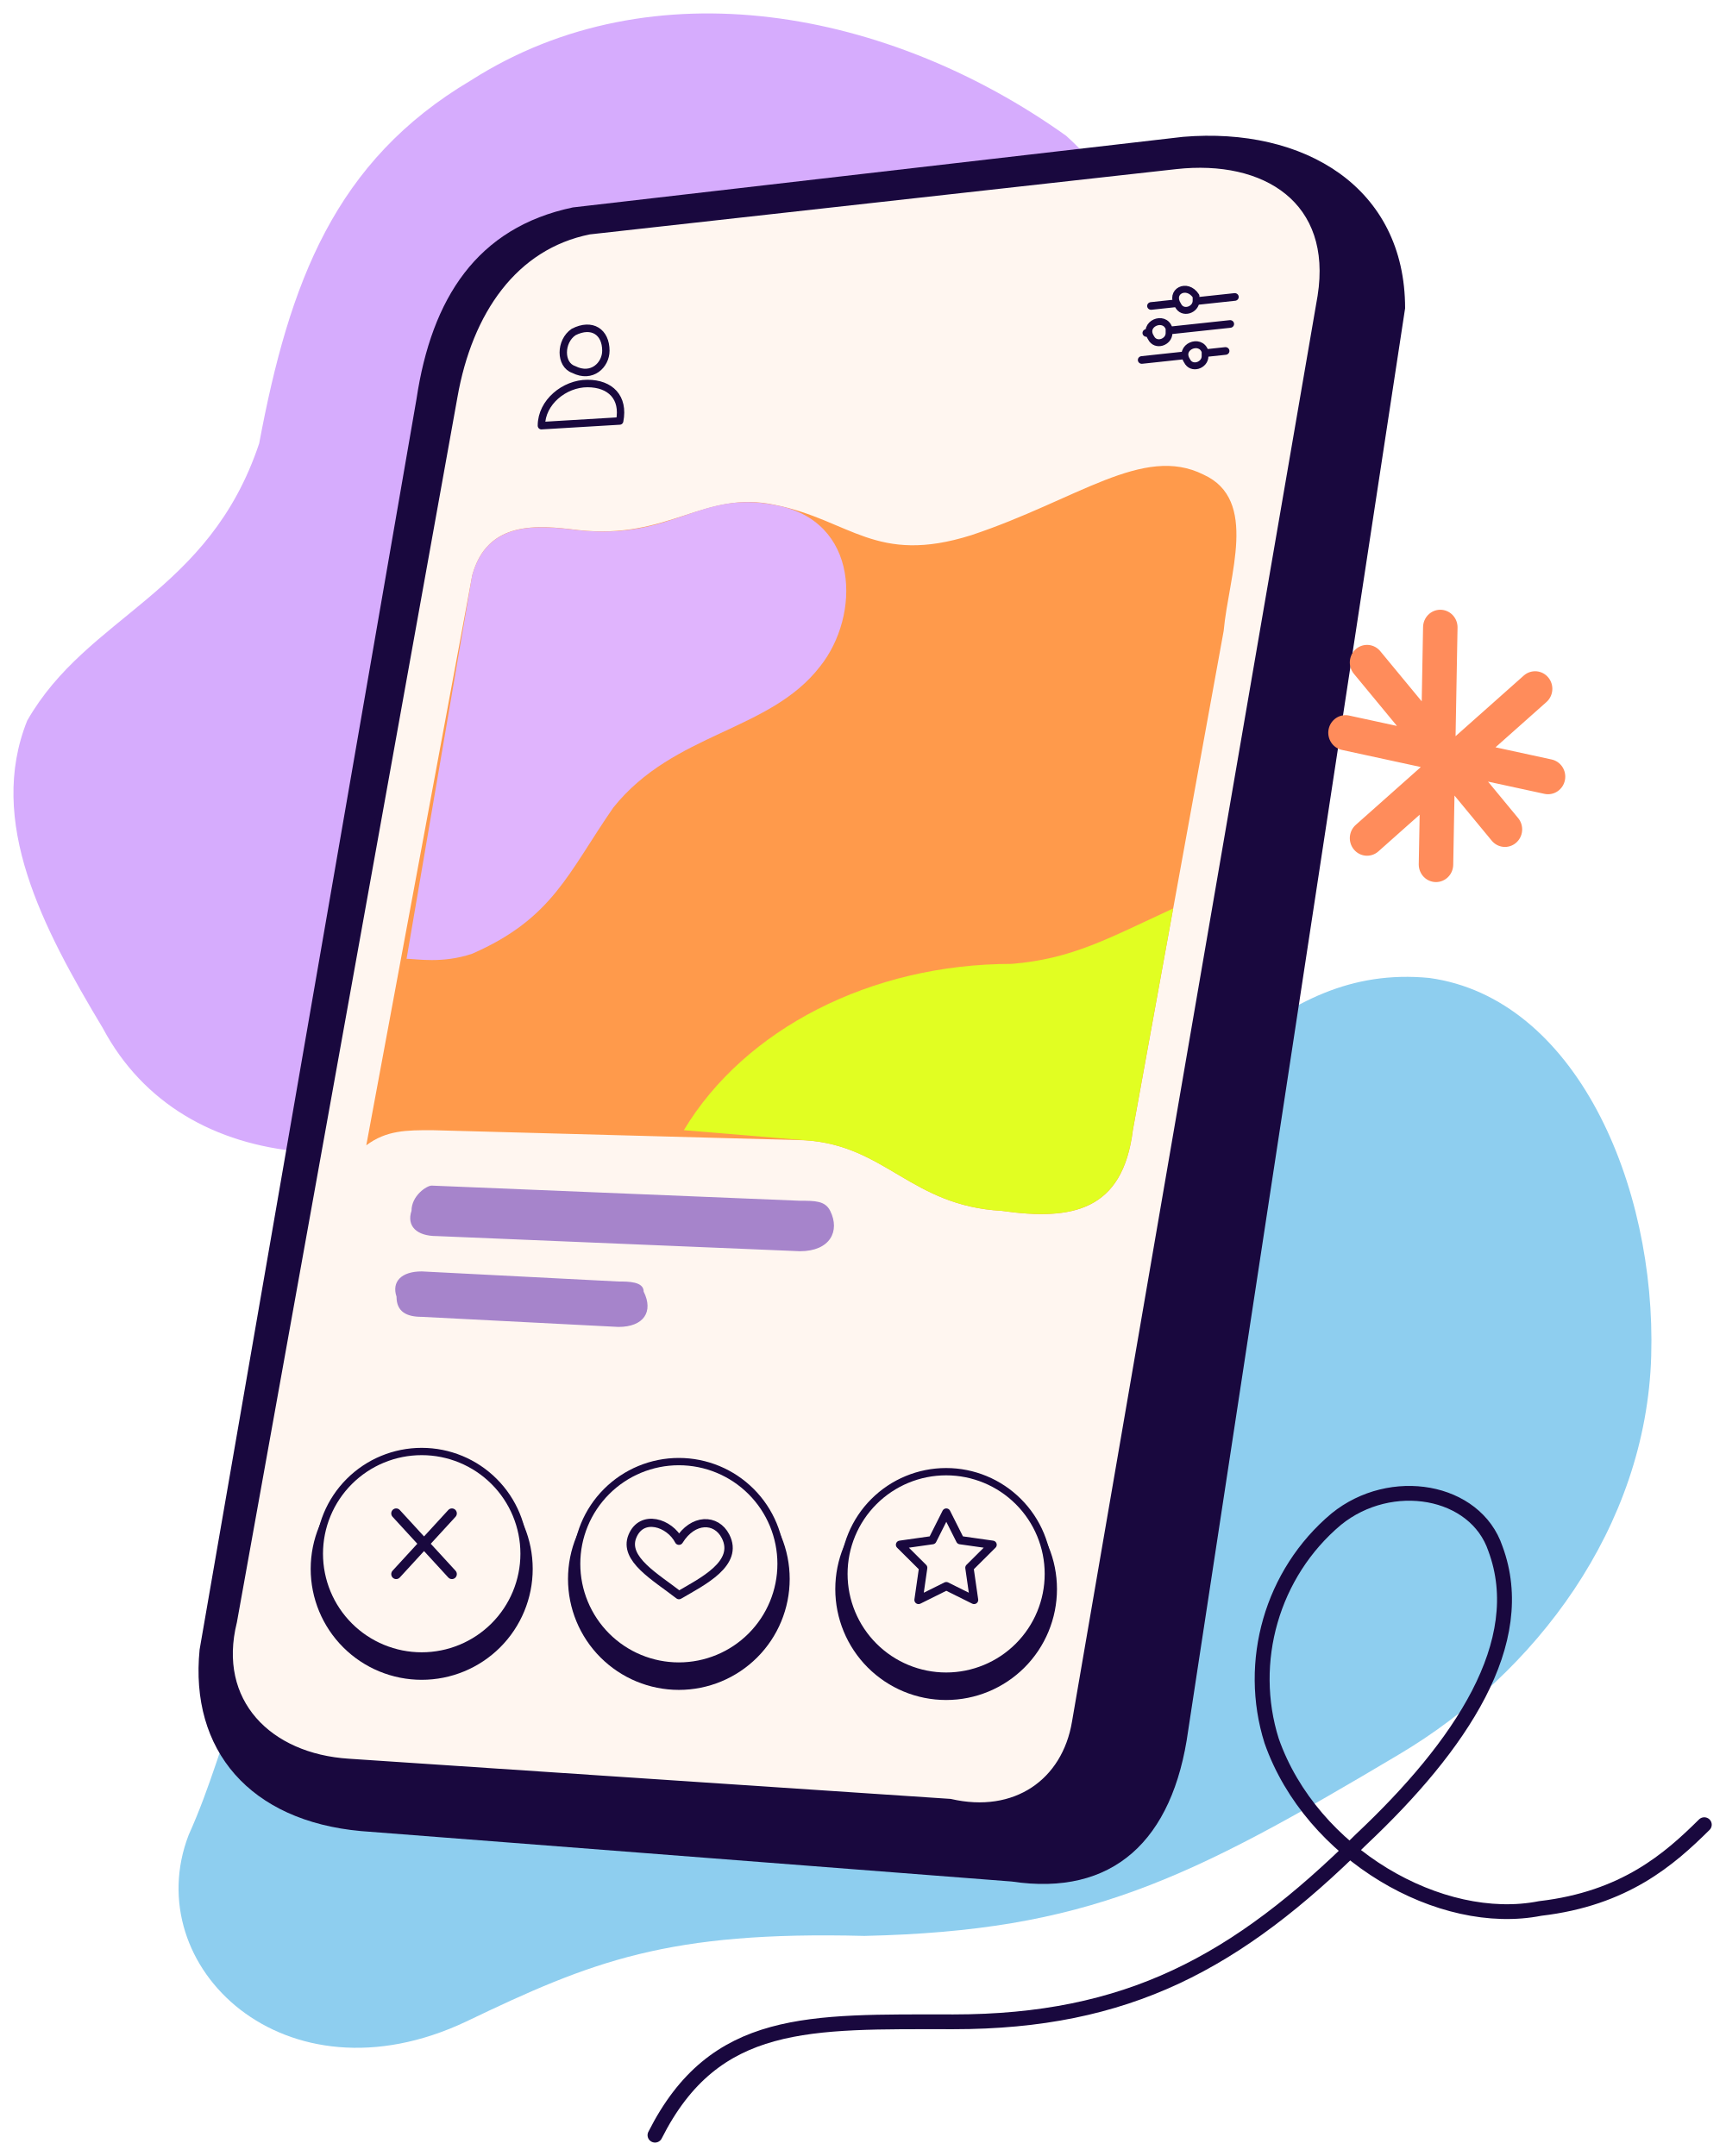
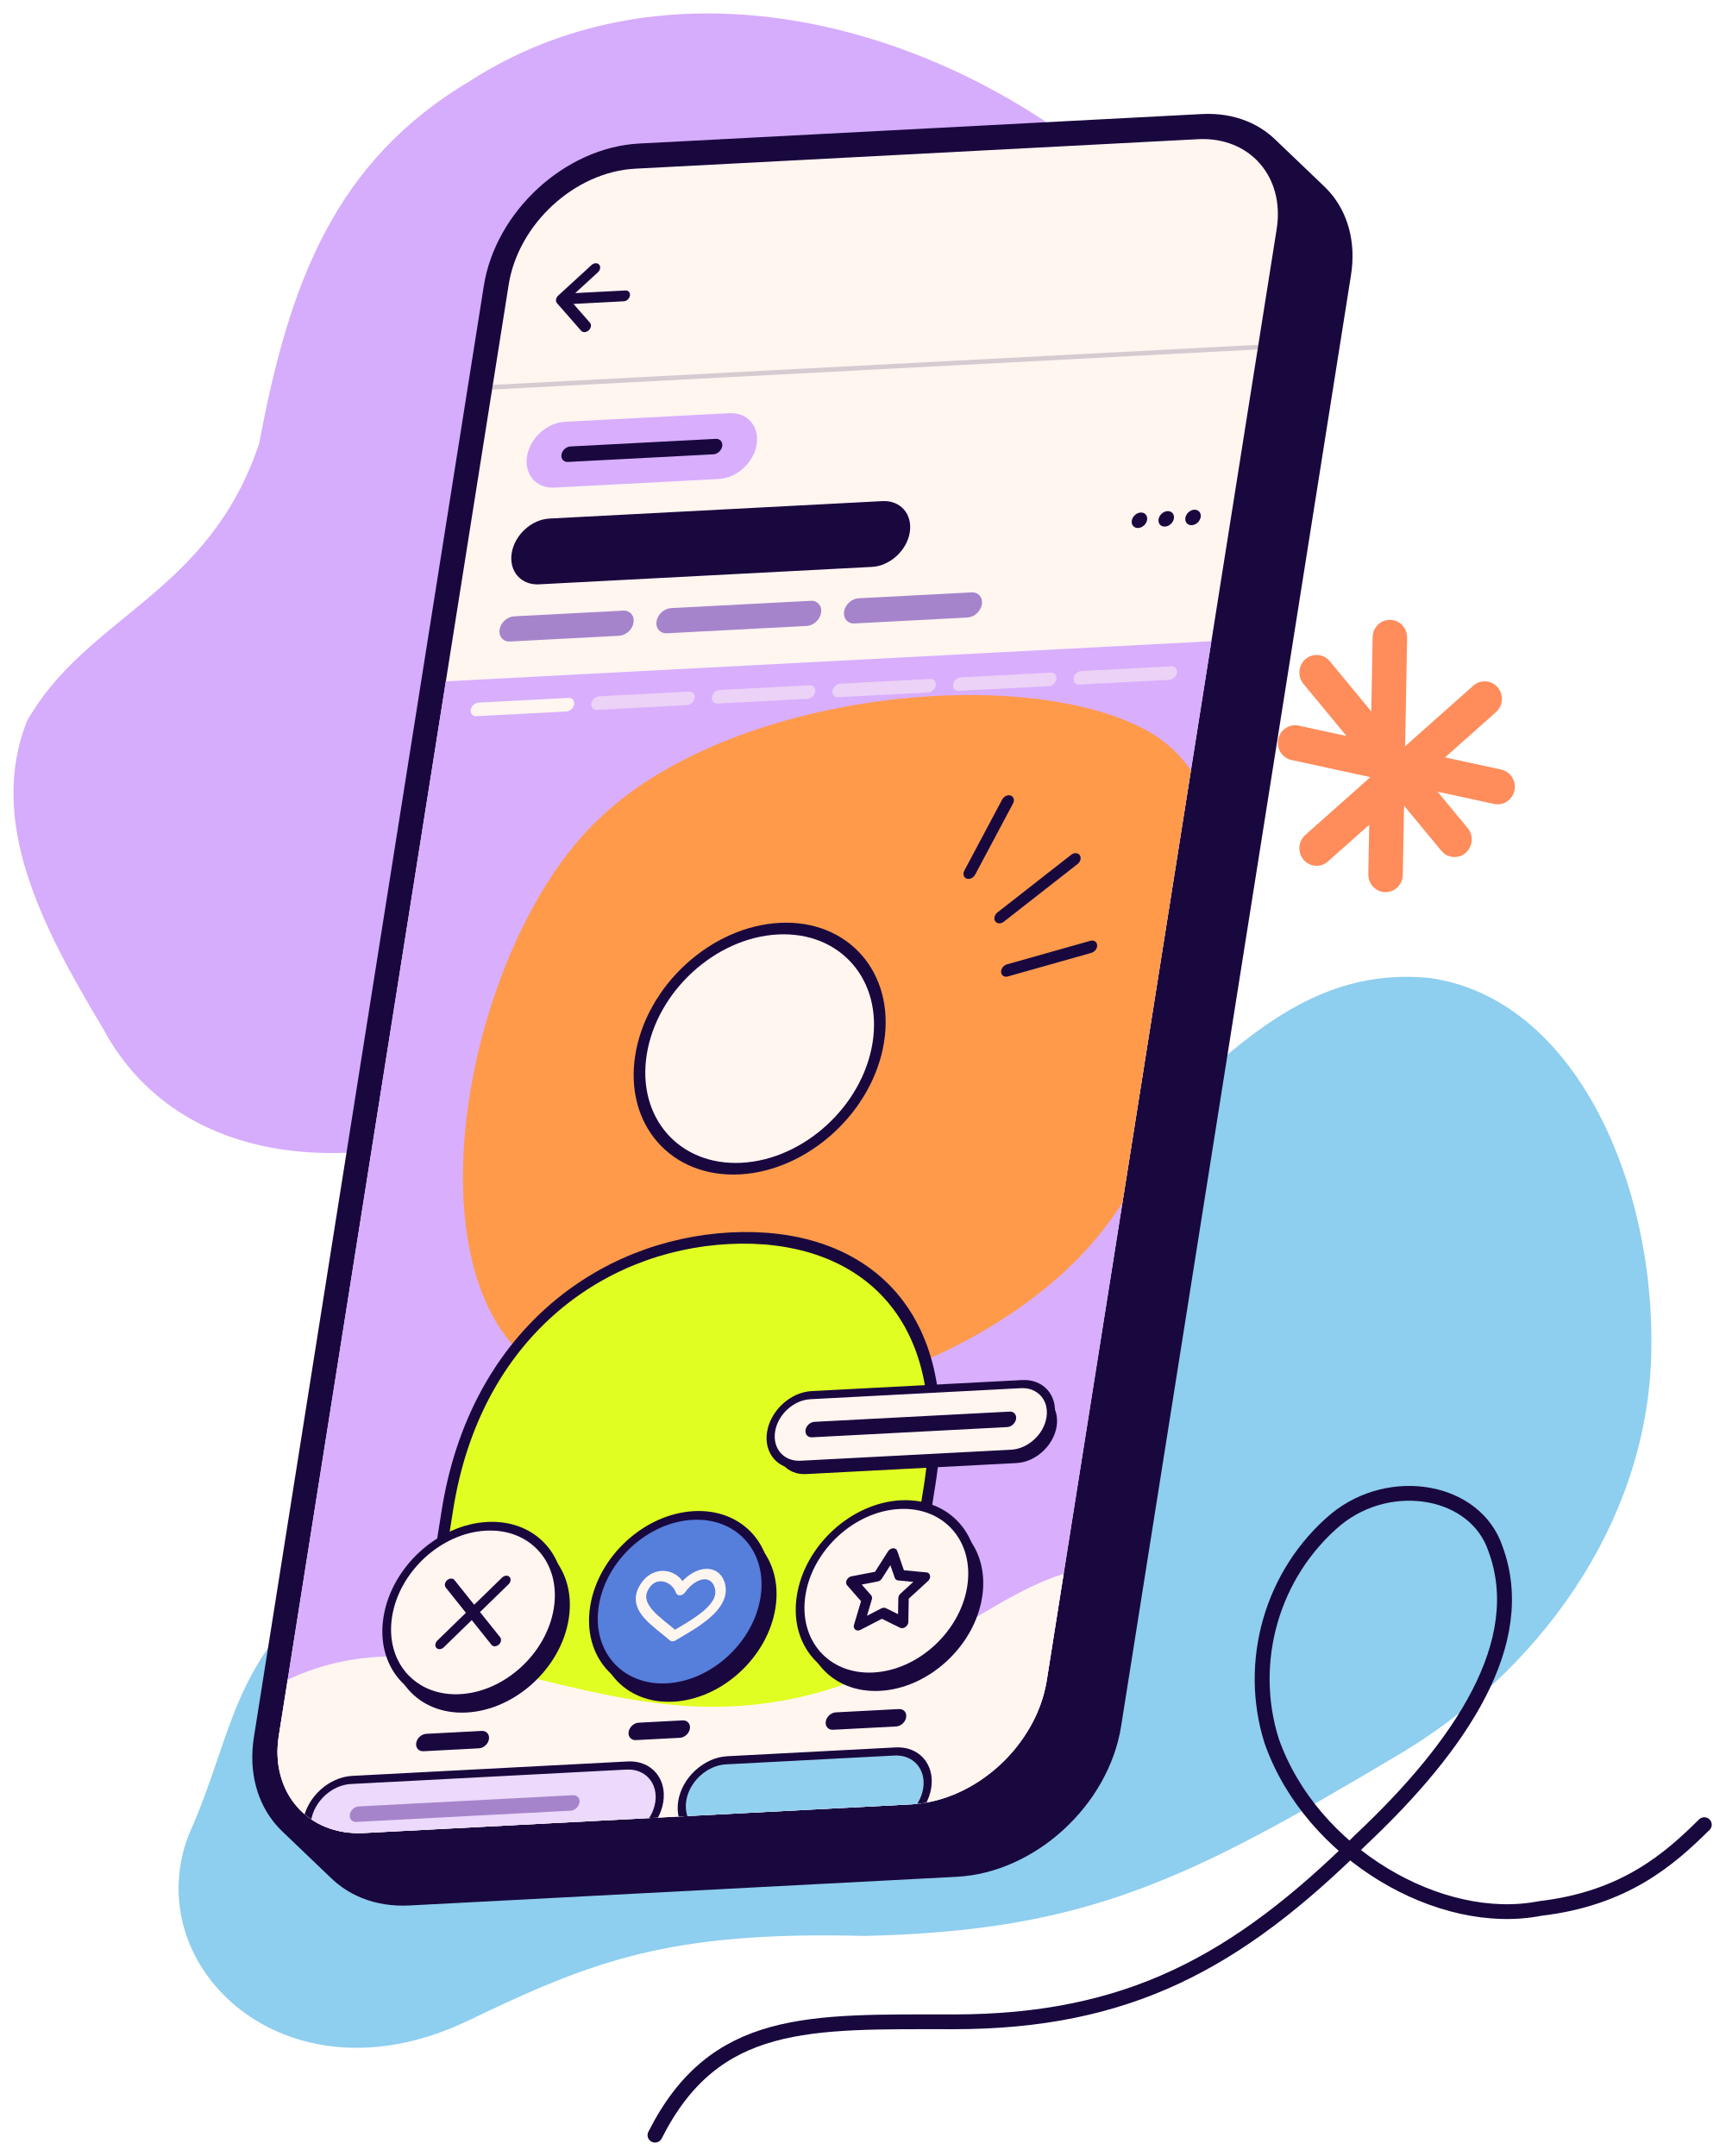
<svg xmlns="http://www.w3.org/2000/svg" width="1026.2" height="1282.72" viewBox="1018.83 33.22 1026.2 1282.72" fill="none">
  <g transform="translate(1026.83 41.22) scale(1 0.9999)">
    <path d="M8.178 420.792C44.178 357.792 116.178 345.792 146.178 255.792C164.178 159.792 191.178 87.792 272.178 39.792C380.178 -29.208 521.178 -2.208 626.178 72.792C710.178 147.792 671.178 279.792 623.178 375.792C554.178 507.792 461.178 570.792 341.178 633.792C224.178 699.792 101.178 693.792 53.178 603.792C17.178 543.792 -15.822 480.792 8.178 420.792Z" fill="#D6ACFD" />
  </g>
  <g transform="translate(1125.04 614.39) scale(1 0.9999)">
    <path d="M92.989 357.666C194.989 273.666 392.989 237.666 512.989 144.666C602.989 75.666 650.989 -8.334 743.989 0.666C830.989 12.666 878.989 123.666 875.989 225.666C872.989 327.666 806.989 414.666 725.989 462.666C599.989 537.666 539.989 567.666 407.989 570.666C290.989 567.666 245.989 585.666 170.989 621.666C62.989 672.666 -24.011 588.666 5.989 510.666C32.989 450.666 29.989 408.666 92.989 357.666Z" fill="#8ECEEF" />
  </g>
-   <g transform="translate(1136.92 113.98) scale(1.0001 1)">
-     <path d="M222.647 42.645L585.647 0.645C657.647 -5.355 717.647 30.645 717.647 102.645L588.647 948.645C579.647 1014.65 543.647 1047.65 483.647 1038.65L96.647 1008.65C30.647 1002.65 -5.353 960.645 0.647 900.645L129.647 156.645C138.647 96.645 165.647 54.645 222.647 42.645Z" fill="#19083E" />
+   <g transform="matrix(1.13844 -0.05966 -0.18232 1.15112 1331.8 136.98)">
+     <clipPath id="si-phone-screen">
+       <path d="M57 0H351A49 49 0 0 1 400 49V799A61 61 0 0 1 339 860H53A53 53 0 0 1 0 807V57A57 57 0 0 1 57 0Z" />
+     </clipPath>
+     <path d="M57 -13H351A62 62 0 0 1 413 49V799A74 74 0 0 1 339 873H53A66 66 0 0 1 -13 807V57A70 70 0 0 1 57 -13ZM87 13H381A62 62 0 0 1 443 75V825A74 74 0 0 1 369 899H83A66 66 0 0 1 17 833V83A70 70 0 0 1 87 13ZM391.61 2.15L421.61 28.15L39.77 882.88L9.77 856.88Z" fill="#19083E" />
+     <path d="M57 0H351A49 49 0 0 1 400 49V799A61 61 0 0 1 339 860H53A53 53 0 0 1 0 807V57A57 57 0 0 1 57 0Z" fill="#FFF6F0" />
+     <g clip-path="url(#si-phone-screen)">
+       <path d="M62 66H30M44 51L29 66l15 15" stroke="#19083E" stroke-width="5.6" stroke-linecap="round" stroke-linejoin="round" />
+       <path d="M0 110H400" stroke="#19083E" stroke-opacity=".18" stroke-width="2.4" />
+       <rect x="24" y="130" width="120" height="34" rx="17" fill="#D9AEFD" />
+       <rect x="42" y="143" width="84" height="8" rx="4" fill="#19083E" />
+       <rect x="24" y="180" width="208" height="34" rx="17" fill="#19083E" />
+       <circle cx="352" cy="197" r="4" fill="#19083E" />
+       <circle cx="366" cy="197" r="4" fill="#19083E" />
+       <circle cx="380" cy="197" r="4" fill="#19083E" />
+       <rect x="24" y="230" width="70" height="13" rx="6.5" fill="#A684CB" />
+       <rect x="106" y="230" width="86" height="13" rx="6.5" fill="#A684CB" />
+       <rect x="204" y="230" width="72" height="13" rx="6.5" fill="#A684CB" />
+       <rect x="0" y="262" width="400" height="560" fill="#D9AEFD" />
+       <path d="M92 338C150 276 300 268 372 306C452 348 440 492 392 566C342 642 198 674 112 626C26 578 32 400 92 338Z" fill="#FF9A4B" />
+       <rect x="15.5" y="274" width="54" height="7" rx="3.5" fill="#FFF6F0" />
+       <rect x="78.5" y="274" width="54" height="7" rx="3.5" fill="#FFF6F0" fill-opacity=".5" />
+       <rect x="141.5" y="274" width="54" height="7" rx="3.5" fill="#FFF6F0" fill-opacity=".5" />
+       <rect x="204.5" y="274" width="54" height="7" rx="3.5" fill="#FFF6F0" fill-opacity=".5" />
+       <rect x="267.5" y="274" width="54" height="7" rx="3.5" fill="#FFF6F0" fill-opacity=".5" />
+       <rect x="330.5" y="274" width="54" height="7" rx="3.5" fill="#FFF6F0" fill-opacity=".5" />
+       <path d="M70 830V694C70 604 128 560 196 560C264 560 322 604 322 694V830Z" fill="#E1FE22" stroke="#19083E" stroke-width="6" stroke-linejoin="round" />
+       <circle cx="196" cy="462" r="62" fill="#FFF6F0" stroke="#19083E" stroke-width="6" />
+       <path d="M292 376L306 340M312 400L346 372M320 428L362 418" stroke="#19083E" stroke-width="6.5" stroke-linecap="round" stroke-linejoin="round" />
+       <path d="M0 778C72 746 152 806 242 804C322 802 356 756 400 744V860H0Z" fill="#FFF6F0" />
+       <rect x="238" y="649" width="146" height="36" rx="18" fill="#19083E" />
+       <rect x="234" y="644" width="146" height="36" rx="18" fill="#FFF6F0" stroke="#19083E" stroke-width="4.2" />
+       <rect x="252" y="658" width="110" height="8" rx="4" fill="#19083E" />
+       <circle cx="97" cy="754" r="46" fill="#19083E" />
+       <circle cx="92" cy="748" r="44.5" fill="#FFF6F0" stroke="#19083E" stroke-width="4.5" />
+       <g transform="translate(75.02 729.91) scale(0.74)">
+         <path d="M3.45 3.45L42.45 45.45M42.45 3.45L3.45 45.45" stroke="#19083E" stroke-width="7.3" stroke-linecap="round" stroke-linejoin="round" />
+       </g>
+       <circle cx="205" cy="754" r="46" fill="#19083E" />
+       <circle cx="200" cy="748" r="44.5" fill="#567EDB" stroke="#19083E" stroke-width="4.5" />
+       <g transform="translate(177.42 732.41) scale(0.66)">
+         <path d="M33.76 50.6C18.76 38.6-2.24 26.6 3.76 11.6C9.76-3.4 27.76 2.6 33.76 14.6C42.76-.4 57.76-.4 63.76 11.6C72.76 29.6 48.76 41.6 33.76 50.6Z" stroke="#FFF6F0" stroke-width="8.18" stroke-linecap="round" stroke-linejoin="round" />
+       </g>
+       <circle cx="313" cy="754" r="46" fill="#19083E" />
+       <circle cx="308" cy="748" r="44.5" fill="#FFF6F0" stroke="#19083E" stroke-width="4.5" />
+       <g transform="translate(287.07 727.03) scale(0.64)">
+         <path d="M32.7 2.7L41.7 20.7L62.7 23.7L47.7 38.7L50.7 59.7L32.7 50.7L14.7 59.7L17.7 38.7L2.7 23.7L23.7 20.7L32.7 2.7Z" stroke="#19083E" stroke-width="8.44" stroke-linecap="round" stroke-linejoin="round" />
+       </g>
+       <rect x="73" y="810" width="38" height="9" rx="4.5" fill="#19083E" />
+       <rect x="184" y="810" width="32" height="9" rx="4.5" fill="#19083E" />
+       <rect x="287" y="810" width="42" height="9" rx="4.5" fill="#19083E" />
+       <rect x="22" y="832" width="184" height="40" rx="20" fill="#ECD9FB" stroke="#19083E" stroke-width="4.2" />
+       <rect x="44" y="846" width="120" height="8" rx="4" fill="#A684CB" />
+       <rect x="218" y="832" width="128" height="40" rx="20" fill="#92D0F0" stroke="#19083E" stroke-width="4.2" />
+     </g>
  </g>
-   <g transform="translate(1153.15 128.86) scale(0.9938 0.9957)">
-     <path d="M217.576 41.92L568.576 2.92C622.576 -3.08 664.576 23.92 655.576 80.92L508.576 932.92C502.576 968.92 472.576 989.92 433.576 980.92L73.576 956.92C25.576 953.92 -7.424 920.92 4.576 872.92L136.576 140.92C145.576 89.92 172.576 50.92 217.576 41.92Z" fill="#FFF6F0" stroke-width="4.2" stroke-linecap="round" stroke-linejoin="round" stroke="#19083E" />
-   </g>
-   <g transform="translate(1236.71 310.4) scale(1 1.0001)">
-     <path d="M63 65.184C72 32.184 102 35.184 126 38.184C180 44.184 201 14.184 243 23.184C288 32.184 303 59.184 360 41.184C423 20.184 462 -12.816 498 5.184C531 20.184 513 65.184 510 98.184L456 395.184C450 443.184 420 449.184 378 443.184C324 440.184 309 404.184 261 401.184L39 395.184C24 395.184 12 395.184 0 404.184L63 65.184Z" fill="#FF9A4B" />
-   </g>
-   <g transform="translate(1260.67 331.97) scale(1 1)">
-     <path d="M39 43.698C48 10.698 78 13.698 102 16.698C159 22.698 174 -7.302 219 1.698C270 10.698 270 67.698 246 97.698C216 136.698 159 136.698 123 181.698C96 220.698 87 247.698 39 268.698C21 274.698 6 271.698 0 271.698L39 43.698Z" fill="#E0B4FD" />
-   </g>
-   <g transform="translate(1425.6 573.71) scale(1.0002 0.9994)">
-     <path d="M0 132C36 72 111 33 195 33C231 30 252 18 291 0L267 132C261 180 231 186 189 180C135 177 120 141 72 138L0 132Z" fill="#E1FE22" />
-   </g>
-   <g transform="translate(1262.84 738.6) scale(1.0002 1.001)">
-     <path d="M12.764 0C9.764 0 0.765 6 0.765 15C-2.236 24 3.764 30 15.764 30L231.765 39C249.765 39 255.765 27 249.765 15C246.765 9 240.765 9 231.765 9L12.764 0Z" fill="#A684CB" />
-   </g>
-   <g transform="translate(1253.93 789.65) scale(1.0001 1.001)">
-     <path d="M15.764 0C3.764 0 -2.236 6 0.765 15C0.765 24 6.764 27 15.764 27L132.764 33C147.764 33 153.764 24 147.764 12C147.764 6 138.764 6 132.764 6L15.764 0Z" fill="#A684CB" />
-   </g>
-   <g transform="translate(1338.68 226.32) scale(0.9132 0.9289)">
-     <path d="M23.4 28.754C14.4 25.754 14.4 10.754 23.4 4.754C35.4 -1.246 44.4 4.754 44.4 16.754C44.4 25.754 35.4 34.754 23.4 28.754ZM2.4 64.754C2.4 49.754 17.4 37.754 32.4 37.754C47.4 37.754 56.4 46.754 53.4 61.754L2.4 64.754Z" fill="#FFF6F0" stroke-width="4.8" stroke-linecap="round" stroke-linejoin="round" stroke="#19083E" />
-   </g>
-   <g transform="translate(1695.67 207.62) scale(0.9216 0.8926)">
-     <path d="M8.55 8.55L62.55 2.55M5.55 26.55L59.55 20.55M2.55 44.55L56.55 38.55" stroke-width="5.1" stroke-linecap="round" stroke-linejoin="round" stroke="#19083E" />
-   </g>
-   <g transform="translate(1700.23 203.25) scale(0.893 0.9163)">
-     <path d="M33.654 9.706C33.654 15.706 24.654 18.706 21.654 12.706C15.654 3.706 27.654 -2.294 33.654 6.706V9.706ZM15.654 30.706C15.654 36.706 6.654 39.706 3.654 33.706C-2.346 24.706 12.654 18.706 15.654 27.706V30.706ZM39.654 45.706C39.654 51.706 30.654 54.706 27.654 48.706C21.654 39.706 36.654 33.706 39.654 42.706V45.706Z" fill="#FFF6F0" stroke-width="4.5" stroke-linecap="round" stroke-linejoin="round" stroke="#19083E" />
-   </g>
-   <g transform="translate(1203.64 900.63) scale(1.0005 1)">
-     <path d="M132 66C132 83.504 125.046 100.292 112.669 112.669C100.292 125.046 83.504 132 66 132C48.496 132 31.708 125.046 19.331 112.669C6.954 100.292 0 83.504 0 66C0 48.496 6.954 31.708 19.331 19.331C31.708 6.954 48.496 0 66 0C83.504 0 100.292 6.954 112.669 19.331C125.046 31.708 132 48.496 132 66Z" fill="#19083E" />
-   </g>
-   <g transform="translate(1206.61 894.62) scale(0.9665 0.9654)">
-     <path d="M128.25 65.25C128.25 81.959 121.613 97.983 109.798 109.798C97.983 121.613 81.959 128.25 65.25 128.25C48.541 128.25 32.517 121.613 20.702 109.798C8.887 97.983 2.25 81.959 2.25 65.25C2.25 48.541 8.887 32.517 20.702 20.702C32.517 8.887 48.541 2.25 65.25 2.25C81.959 2.25 97.983 8.887 109.798 20.702C121.613 32.517 128.25 48.541 128.25 65.25Z" fill="#FFF6F0" stroke-width="4.5" stroke-linecap="round" stroke-linejoin="round" stroke="#19083E" />
-   </g>
-   <g transform="translate(1356.7 906.63) scale(0.999 1)">
-     <path d="M132 66C132 83.504 125.046 100.292 112.669 112.669C100.292 125.046 83.504 132 66 132C48.496 132 31.708 125.046 19.331 112.669C6.954 100.292 0 83.504 0 66C0 48.496 6.954 31.708 19.331 19.331C31.708 6.954 48.496 0 66 0C83.504 0 100.292 6.954 112.669 19.331C125.046 31.708 132 48.496 132 66Z" fill="#19083E" />
-   </g>
-   <g transform="translate(1359.67 900.63) scale(0.965 0.9654)">
-     <path d="M128.25 65.25C128.25 81.959 121.613 97.983 109.798 109.798C97.983 121.613 81.959 128.25 65.25 128.25C48.541 128.25 32.517 121.613 20.702 109.798C8.887 97.983 2.25 81.959 2.25 65.25C2.25 48.541 8.887 32.517 20.702 20.702C32.517 8.887 48.541 2.25 65.25 2.25C81.959 2.25 97.983 8.887 109.798 20.702C121.613 32.517 128.25 48.541 128.25 65.25Z" fill="#FFF6F0" stroke-width="4.5" stroke-linecap="round" stroke-linejoin="round" stroke="#19083E" />
-   </g>
-   <g transform="translate(1515.69 912.64) scale(0.999 1)">
-     <path d="M132 66C132 83.504 125.046 100.292 112.669 112.669C100.292 125.046 83.504 132 66 132C48.496 132 31.708 125.046 19.331 112.669C6.954 100.292 0 83.504 0 66C0 48.496 6.954 31.708 19.331 19.331C31.708 6.954 48.496 0 66 0C83.504 0 100.292 6.954 112.669 19.331C125.046 31.708 132 48.496 132 66Z" fill="#19083E" />
-   </g>
-   <g transform="translate(1518.66 906.63) scale(0.965 0.9654)">
-     <path d="M128.25 65.25C128.25 81.959 121.613 97.983 109.798 109.798C97.983 121.613 81.959 128.25 65.25 128.25C48.541 128.25 32.517 121.613 20.702 109.798C8.887 97.983 2.25 81.959 2.25 65.25C2.25 48.541 8.887 32.517 20.702 20.702C32.517 8.887 48.541 2.25 65.25 2.25C81.959 2.25 97.983 8.887 109.798 20.702C121.613 32.517 128.25 48.541 128.25 65.25Z" fill="#FFF6F0" stroke-width="4.5" stroke-linecap="round" stroke-linejoin="round" stroke="#19083E" />
-   </g>
-   <g transform="translate(1251.56 930.66) scale(0.8498 0.8598)">
-     <path d="M3.45 3.45L42.45 45.45M42.45 3.45L3.45 45.45" stroke-width="6.9" stroke-linecap="round" stroke-linejoin="round" stroke="#19083E" />
-   </g>
-   <g transform="translate(1391.54 936.8) scale(0.9231 0.8989)">
-     <path d="M33.76 50.598C18.759 38.598 -2.24 26.598 3.76 11.598C9.76 -3.402 27.759 2.598 33.76 14.598C42.76 -0.402 57.76 -0.402 63.76 11.598C72.76 29.598 48.76 41.598 33.76 50.598Z" fill="#FFF6F0" stroke-width="5.4" stroke-linecap="round" stroke-linejoin="round" stroke="#19083E" />
-   </g>
-   <g transform="translate(1551.73 930.66) scale(0.9173 0.9122)">
-     <path d="M32.7 2.7L41.7 20.7L62.7 23.7L47.7 38.7L50.7 59.7L32.7 50.7L14.7 59.7L17.7 38.7L2.7 23.7L23.7 20.7L32.7 2.7Z" fill="#FFF6F0" stroke-width="5.4" stroke-linecap="round" stroke-linejoin="round" stroke="#19083E" />
-   </g>
-   <g transform="translate(1808.93 395.99) scale(0.8544 0.8711)">
+   <g transform="translate(1778.93 401.99) scale(0.8544 0.8711)">
    <path d="M78.002 12L75.002 174M27.003 36L123.002 150M12.002 84L153.002 114M27.003 156L144.002 54" stroke-width="24" stroke-linecap="round" stroke-linejoin="round" stroke="#FF8C5B" />
  </g>
  <g transform="translate(1404.02 917.28) scale(0.986 0.9774)">
    <path d="M4.501 395.199C40.501 323.199 97.501 326.199 184.501 326.199C289.501 326.199 355.501 290.199 430.501 215.199C490.501 158.199 532.501 95.199 511.501 38.199C499.501 2.199 448.501 -6.801 415.501 20.199C376.501 53.199 361.501 107.199 376.501 155.199C400.501 224.199 478.501 269.199 538.501 257.199C589.501 251.199 616.501 227.199 637.501 206.199" stroke-width="9" stroke-linecap="round" stroke-linejoin="round" stroke="#19083E" />
  </g>
</svg>
